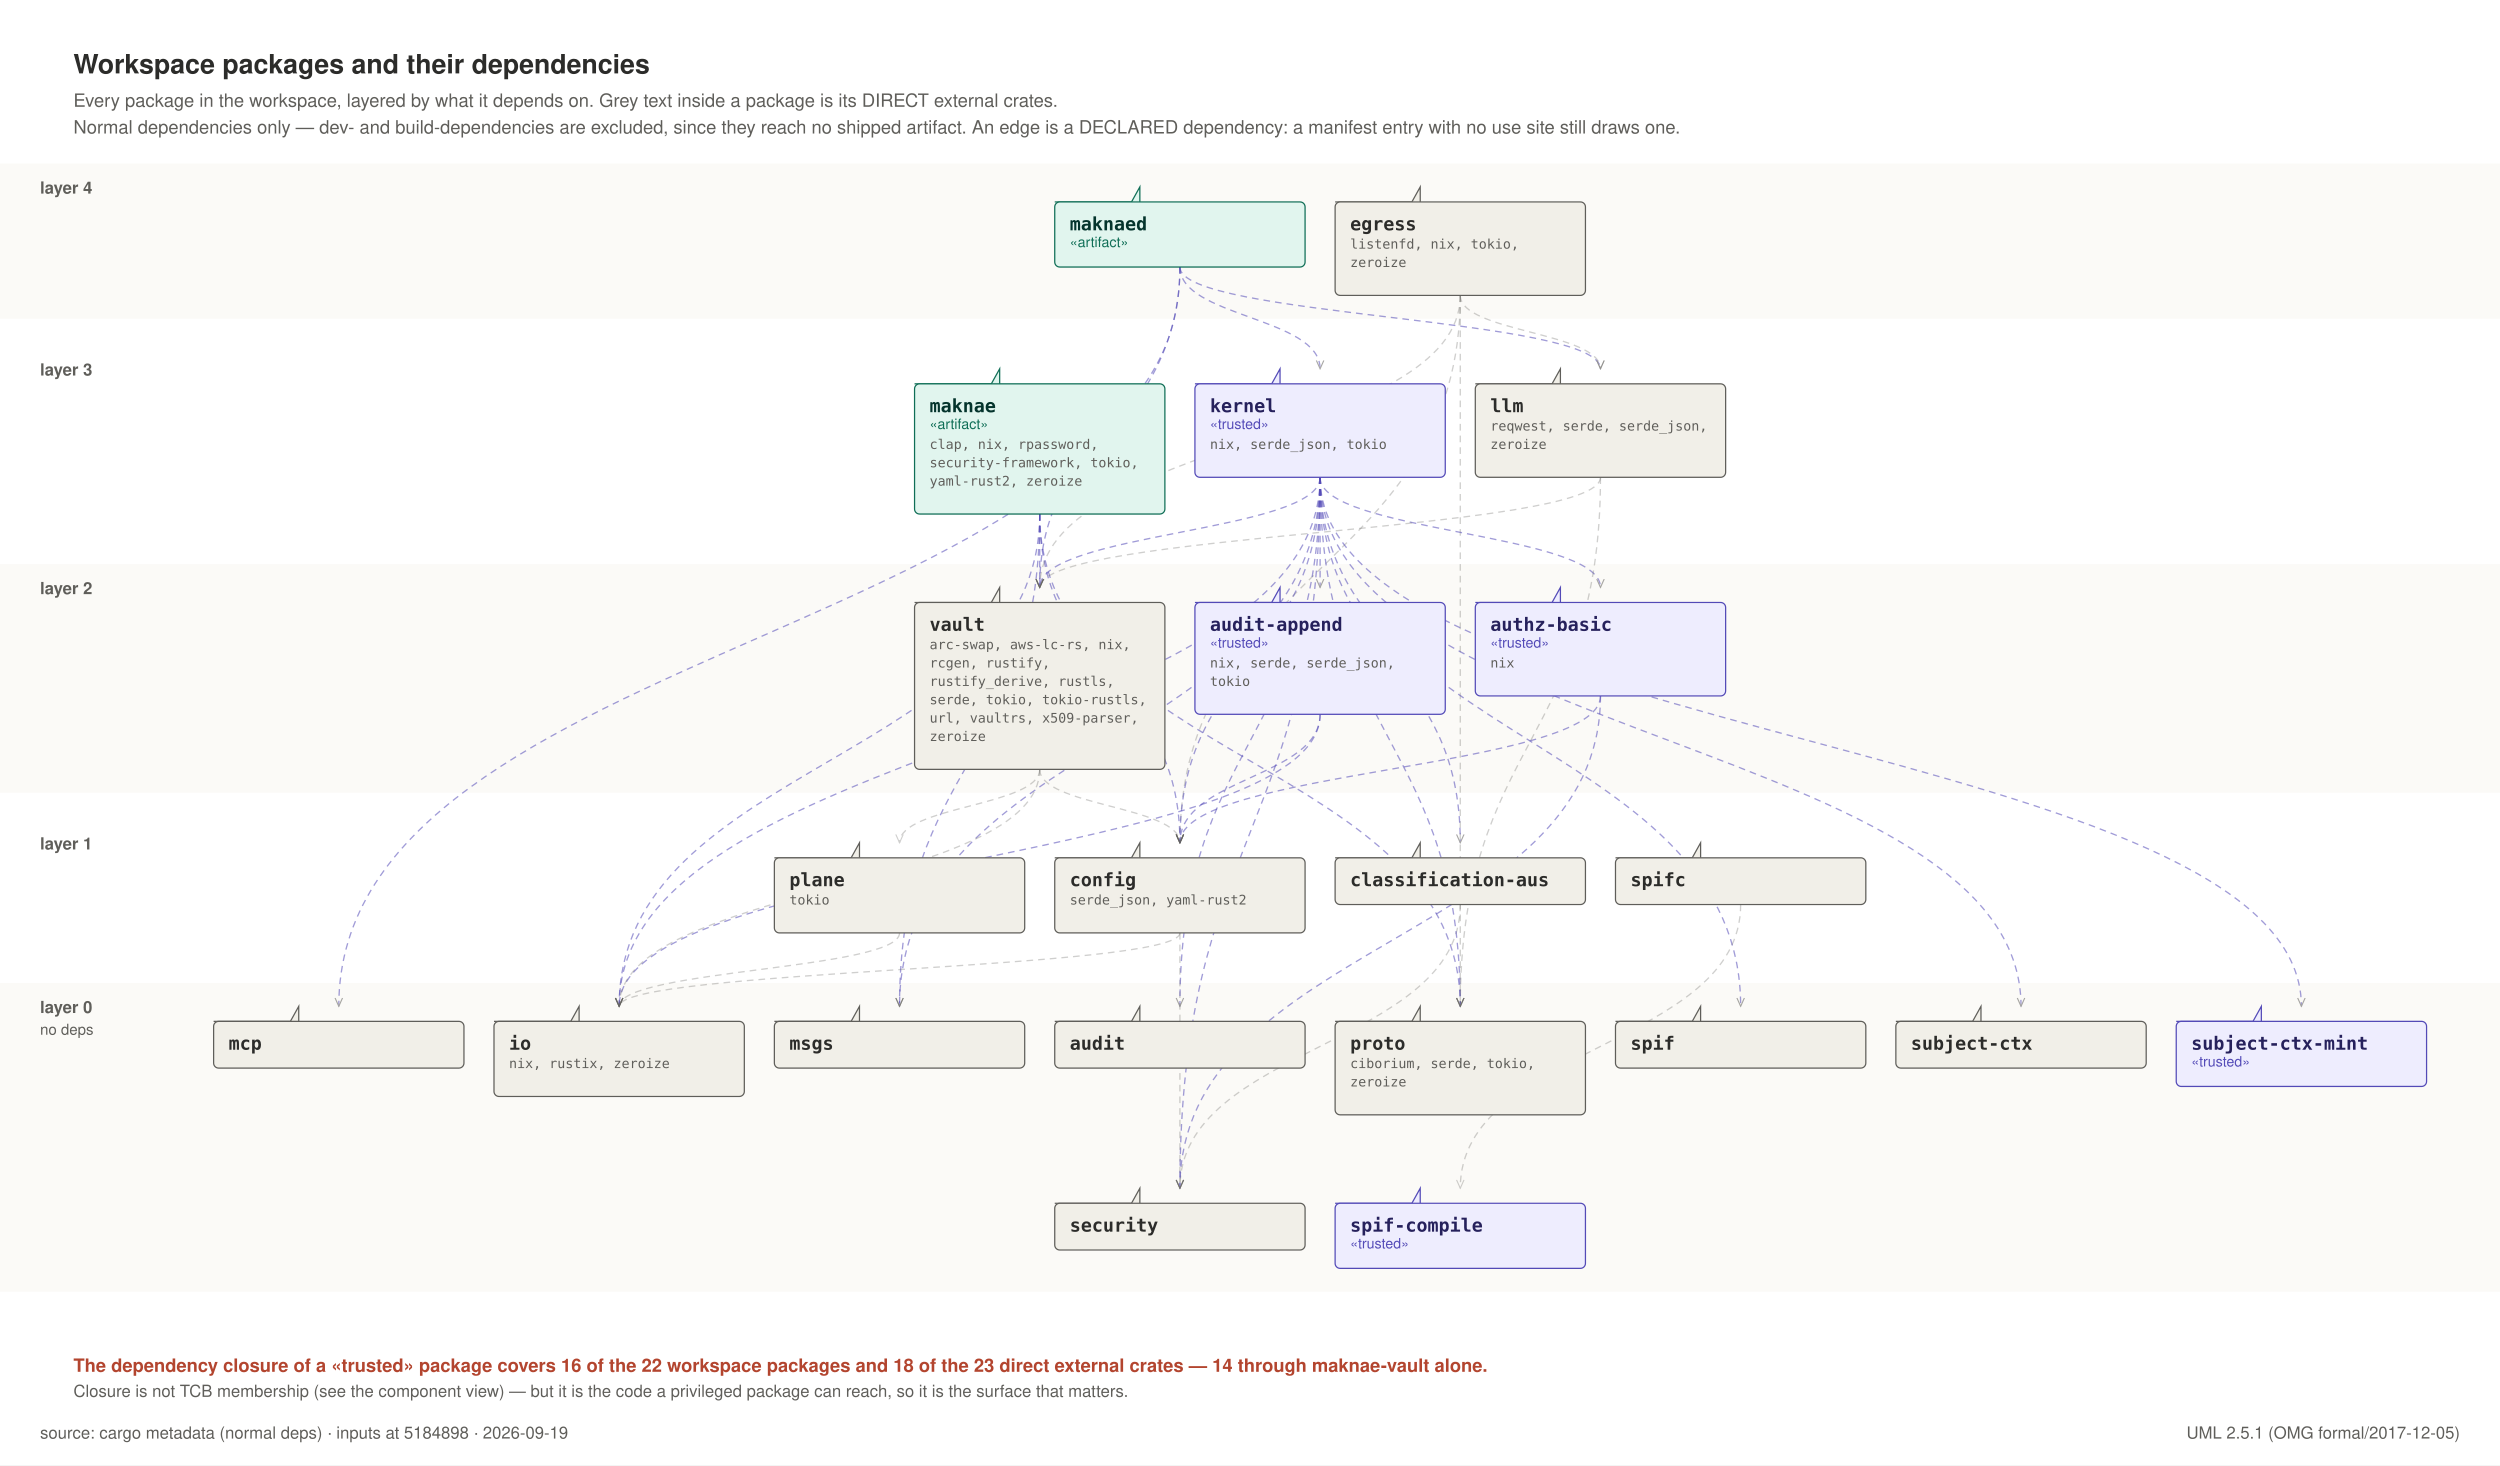
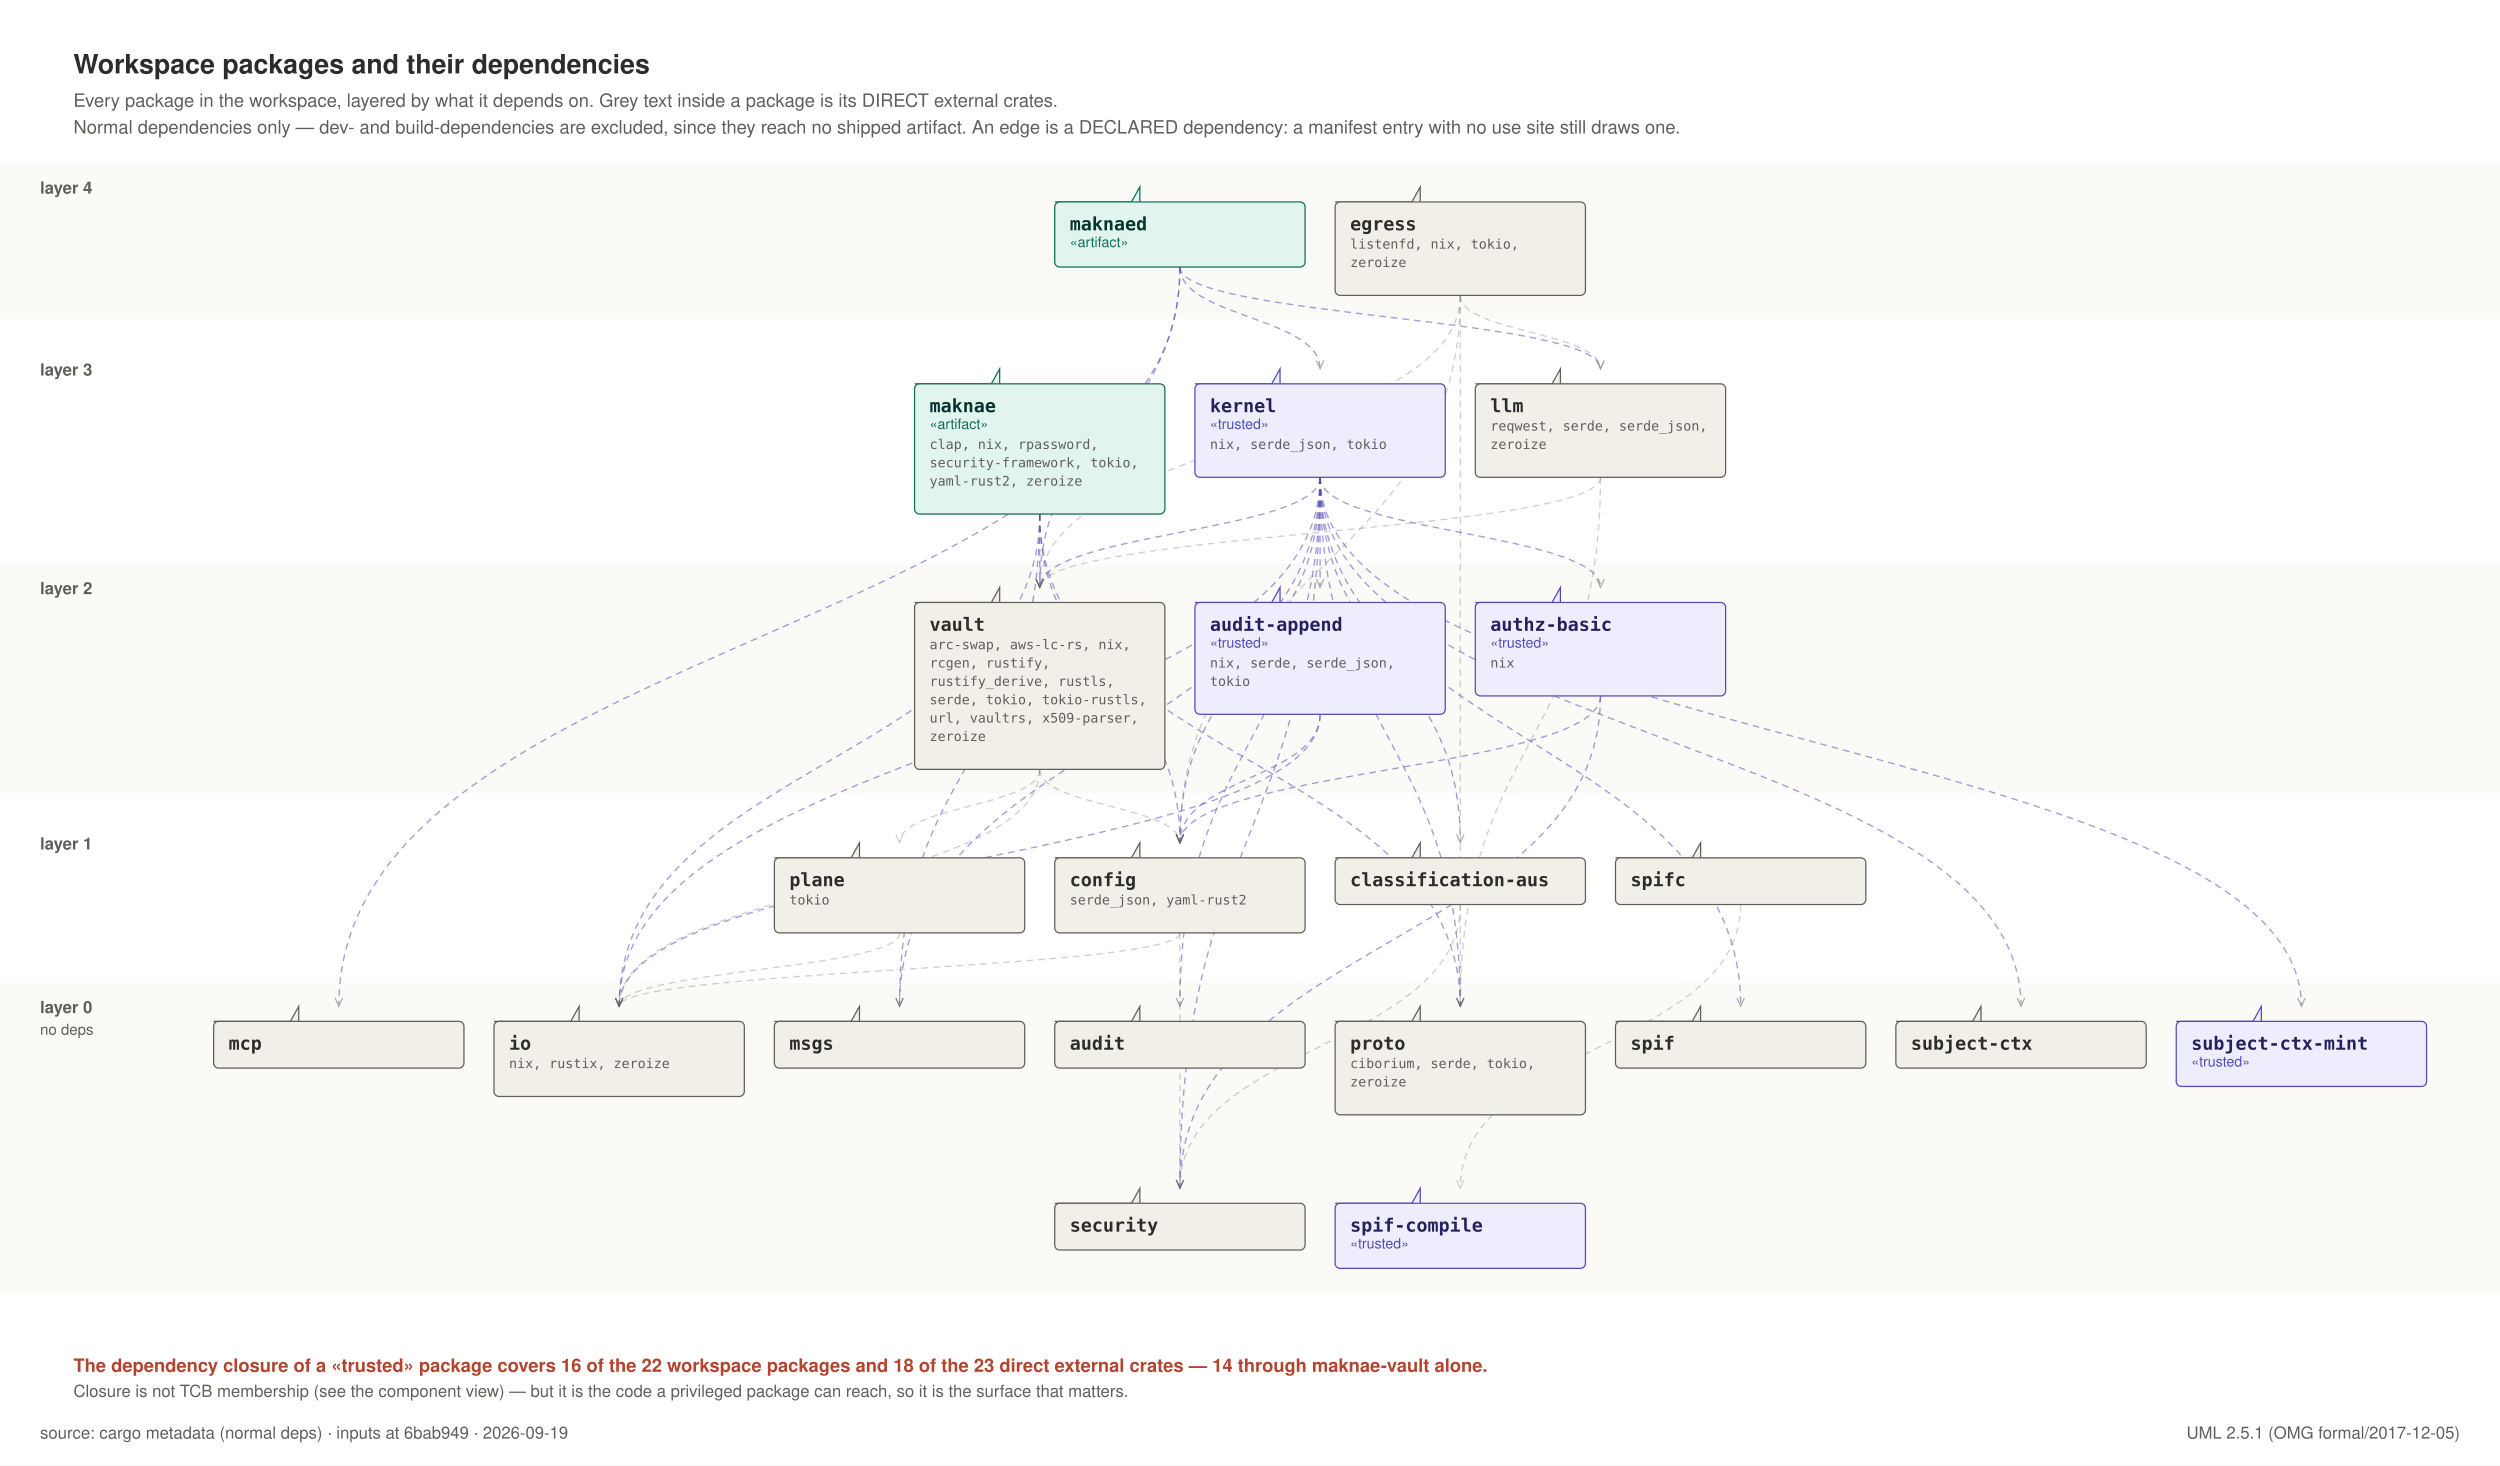
<svg xmlns="http://www.w3.org/2000/svg" width="1498" height="878" viewBox="0 0 1498 878" role="img">
  <rect x="0" y="0" width="1498" height="878" fill="#FFFFFF" />
  <text x="44" y="44" text-anchor="start" font-family="Helvetica, Arial, sans-serif" font-size="16" font-weight="600" fill="#2C2C2A">Workspace packages and their dependencies</text>
  <text x="44" y="64" text-anchor="start" font-family="Helvetica, Arial, sans-serif" font-size="11" font-weight="400" fill="#5F5E5A">Every package in the workspace, layered by what it depends on. Grey text inside a package is its DIRECT external crates.</text>
  <text x="44" y="80" text-anchor="start" font-family="Helvetica, Arial, sans-serif" font-size="11" font-weight="400" fill="#5F5E5A">Normal dependencies only — dev- and build-dependencies are excluded, since they reach no shipped artifact. An edge is a DECLARED dependency: a manifest entry with no use site still draws one.</text>
  <rect x="0" y="98" width="1498" height="93" fill="#FBFAF7" />
  <text x="24" y="116" text-anchor="start" font-family="Helvetica, Arial, sans-serif" font-size="10" font-weight="600" fill="#5F5E5A">layer 4</text>
  <rect x="0" y="207" width="1498" height="115" fill="#FFFFFF" />
  <text x="24" y="225" text-anchor="start" font-family="Helvetica, Arial, sans-serif" font-size="10" font-weight="600" fill="#5F5E5A">layer 3</text>
  <rect x="0" y="338" width="1498" height="137" fill="#FBFAF7" />
  <text x="24" y="356" text-anchor="start" font-family="Helvetica, Arial, sans-serif" font-size="10" font-weight="600" fill="#5F5E5A">layer 2</text>
  <rect x="0" y="491" width="1498" height="82" fill="#FFFFFF" />
  <text x="24" y="509" text-anchor="start" font-family="Helvetica, Arial, sans-serif" font-size="10" font-weight="600" fill="#5F5E5A">layer 1</text>
  <rect x="0" y="589" width="1498" height="185" fill="#FBFAF7" />
  <text x="24" y="607" text-anchor="start" font-family="Helvetica, Arial, sans-serif" font-size="10" font-weight="600" fill="#5F5E5A">layer 0</text>
  <text x="24" y="620" text-anchor="start" font-family="Helvetica, Arial, sans-serif" font-size="9" font-weight="400" fill="#5F5E5A">no deps</text>
  <defs>
    <marker id="dep" viewBox="0 0 10 10" refX="9" refY="5" markerWidth="7" markerHeight="7" orient="auto-start-reverse">
      <path d="M 0 1 L 9 5 L 0 9" fill="none" stroke="#5F5E5A" stroke-width="1.2" />
    </marker>
  </defs>
  <path d="M 623 308 C 623 406 707 406 707 505" fill="none" stroke="#534AB7" stroke-width="0.8" stroke-dasharray="4 3" opacity="0.55" marker-end="url(#dep)" />
  <path d="M 623 308 C 623 456 371 456 371 603" fill="none" stroke="#534AB7" stroke-width="0.8" stroke-dasharray="4 3" opacity="0.55" marker-end="url(#dep)" />
  <path d="M 623 308 C 623 456 539 456 539 603" fill="none" stroke="#534AB7" stroke-width="0.8" stroke-dasharray="4 3" opacity="0.55" marker-end="url(#dep)" />
  <path d="M 623 308 C 623 456 875 456 875 603" fill="none" stroke="#534AB7" stroke-width="0.8" stroke-dasharray="4 3" opacity="0.55" marker-end="url(#dep)" />
  <path d="M 623 308 C 623 330 623 330 623 352" fill="none" stroke="#534AB7" stroke-width="0.8" stroke-dasharray="4 3" opacity="0.55" marker-end="url(#dep)" />
  <path d="M 791 428 C 791 466 707 466 707 505" fill="none" stroke="#534AB7" stroke-width="0.8" stroke-dasharray="4 3" opacity="0.55" marker-end="url(#dep)" />
  <path d="M 791 428 C 791 516 371 516 371 603" fill="none" stroke="#534AB7" stroke-width="0.8" stroke-dasharray="4 3" opacity="0.55" marker-end="url(#dep)" />
  <path d="M 959 417 C 959 461 707 461 707 505" fill="none" stroke="#534AB7" stroke-width="0.8" stroke-dasharray="4 3" opacity="0.55" marker-end="url(#dep)" />
  <path d="M 959 417 C 959 564 707 564 707 712" fill="none" stroke="#534AB7" stroke-width="0.8" stroke-dasharray="4 3" opacity="0.55" marker-end="url(#dep)" />
  <path d="M 875 542 C 875 627 707 627 707 712" fill="none" stroke="#5F5E5A" stroke-width="0.8" stroke-dasharray="4 3" opacity="0.3" marker-end="url(#dep)" />
  <path d="M 707 559 C 707 581 371 581 371 603" fill="none" stroke="#5F5E5A" stroke-width="0.8" stroke-dasharray="4 3" opacity="0.3" marker-end="url(#dep)" />
  <path d="M 707 559 C 707 636 707 636 707 712" fill="none" stroke="#5F5E5A" stroke-width="0.8" stroke-dasharray="4 3" opacity="0.3" marker-end="url(#dep)" />
  <path d="M 875 177 C 875 341 707 341 707 505" fill="none" stroke="#5F5E5A" stroke-width="0.8" stroke-dasharray="4 3" opacity="0.3" marker-end="url(#dep)" />
  <path d="M 875 177 C 875 199 959 199 959 221" fill="none" stroke="#5F5E5A" stroke-width="0.8" stroke-dasharray="4 3" opacity="0.3" marker-end="url(#dep)" />
  <path d="M 875 177 C 875 390 875 390 875 603" fill="none" stroke="#5F5E5A" stroke-width="0.8" stroke-dasharray="4 3" opacity="0.3" marker-end="url(#dep)" />
  <path d="M 875 177 C 875 264 623 264 623 352" fill="none" stroke="#5F5E5A" stroke-width="0.8" stroke-dasharray="4 3" opacity="0.3" marker-end="url(#dep)" />
  <path d="M 791 286 C 791 444 707 444 707 603" fill="none" stroke="#534AB7" stroke-width="0.8" stroke-dasharray="4 3" opacity="0.55" marker-end="url(#dep)" />
  <path d="M 791 286 C 791 319 791 319 791 352" fill="none" stroke="#534AB7" stroke-width="0.8" stroke-dasharray="4 3" opacity="0.55" marker-end="url(#dep)" />
  <path d="M 791 286 C 791 319 959 319 959 352" fill="none" stroke="#534AB7" stroke-width="0.8" stroke-dasharray="4 3" opacity="0.55" marker-end="url(#dep)" />
  <path d="M 791 286 C 791 396 875 396 875 505" fill="none" stroke="#534AB7" stroke-width="0.8" stroke-dasharray="4 3" opacity="0.55" marker-end="url(#dep)" />
  <path d="M 791 286 C 791 396 707 396 707 505" fill="none" stroke="#534AB7" stroke-width="0.8" stroke-dasharray="4 3" opacity="0.55" marker-end="url(#dep)" />
  <path d="M 791 286 C 791 444 371 444 371 603" fill="none" stroke="#534AB7" stroke-width="0.8" stroke-dasharray="4 3" opacity="0.55" marker-end="url(#dep)" />
  <path d="M 791 286 C 791 444 539 444 539 603" fill="none" stroke="#534AB7" stroke-width="0.8" stroke-dasharray="4 3" opacity="0.55" marker-end="url(#dep)" />
  <path d="M 791 286 C 791 444 875 444 875 603" fill="none" stroke="#534AB7" stroke-width="0.8" stroke-dasharray="4 3" opacity="0.55" marker-end="url(#dep)" />
  <path d="M 791 286 C 791 499 707 499 707 712" fill="none" stroke="#534AB7" stroke-width="0.8" stroke-dasharray="4 3" opacity="0.55" marker-end="url(#dep)" />
  <path d="M 791 286 C 791 444 1043 444 1043 603" fill="none" stroke="#534AB7" stroke-width="0.8" stroke-dasharray="4 3" opacity="0.55" marker-end="url(#dep)" />
  <path d="M 791 286 C 791 444 1211 444 1211 603" fill="none" stroke="#534AB7" stroke-width="0.8" stroke-dasharray="4 3" opacity="0.55" marker-end="url(#dep)" />
  <path d="M 791 286 C 791 444 1379 444 1379 603" fill="none" stroke="#534AB7" stroke-width="0.8" stroke-dasharray="4 3" opacity="0.55" marker-end="url(#dep)" />
  <path d="M 791 286 C 791 319 623 319 623 352" fill="none" stroke="#534AB7" stroke-width="0.8" stroke-dasharray="4 3" opacity="0.55" marker-end="url(#dep)" />
  <path d="M 959 286 C 959 444 875 444 875 603" fill="none" stroke="#5F5E5A" stroke-width="0.8" stroke-dasharray="4 3" opacity="0.3" marker-end="url(#dep)" />
  <path d="M 959 286 C 959 319 623 319 623 352" fill="none" stroke="#5F5E5A" stroke-width="0.8" stroke-dasharray="4 3" opacity="0.3" marker-end="url(#dep)" />
  <path d="M 539 559 C 539 581 371 581 371 603" fill="none" stroke="#5F5E5A" stroke-width="0.8" stroke-dasharray="4 3" opacity="0.3" marker-end="url(#dep)" />
  <path d="M 1043 542 C 1043 627 875 627 875 712" fill="none" stroke="#5F5E5A" stroke-width="0.8" stroke-dasharray="4 3" opacity="0.3" marker-end="url(#dep)" />
  <path d="M 623 461 C 623 483 707 483 707 505" fill="none" stroke="#5F5E5A" stroke-width="0.8" stroke-dasharray="4 3" opacity="0.3" marker-end="url(#dep)" />
  <path d="M 623 461 C 623 532 371 532 371 603" fill="none" stroke="#5F5E5A" stroke-width="0.8" stroke-dasharray="4 3" opacity="0.3" marker-end="url(#dep)" />
  <path d="M 623 461 C 623 483 539 483 539 505" fill="none" stroke="#5F5E5A" stroke-width="0.8" stroke-dasharray="4 3" opacity="0.3" marker-end="url(#dep)" />
  <path d="M 707 160 C 707 190 791 190 791 221" fill="none" stroke="#534AB7" stroke-width="0.8" stroke-dasharray="4 3" opacity="0.55" marker-end="url(#dep)" />
  <path d="M 707 160 C 707 190 959 190 959 221" fill="none" stroke="#534AB7" stroke-width="0.8" stroke-dasharray="4 3" opacity="0.55" marker-end="url(#dep)" />
  <path d="M 707 160 C 707 382 203 382 203 603" fill="none" stroke="#534AB7" stroke-width="0.8" stroke-dasharray="4 3" opacity="0.55" marker-end="url(#dep)" />
  <path d="M 707 160 C 707 256 623 256 623 352" fill="none" stroke="#534AB7" stroke-width="0.8" stroke-dasharray="4 3" opacity="0.55" marker-end="url(#dep)" />
  <path d="M 632.0 121 h 46 l 5 -9 h 0 v 9" fill="#E1F5EE" stroke="#0F6E56" stroke-width="0.75" />
  <rect x="632.0" y="121" width="150" height="39" rx="3" fill="#E1F5EE" stroke="#0F6E56" stroke-width="0.75" />
  <text x="641.0" y="138" text-anchor="start" font-family="ui-monospace, SFMono-Regular, Menlo, monospace" font-size="11" font-weight="600" fill="#04342C">maknaed</text>
  <text x="641.0" y="148" text-anchor="start" font-family="Helvetica, Arial, sans-serif" font-size="8.5" font-weight="400" fill="#0F6E56">«artifact»</text>
  <path d="M 800.0 121 h 46 l 5 -9 h 0 v 9" fill="#F1EFE8" stroke="#5F5E5A" stroke-width="0.75" />
  <rect x="800.0" y="121" width="150" height="56" rx="3" fill="#F1EFE8" stroke="#5F5E5A" stroke-width="0.75" />
  <text x="809.0" y="138" text-anchor="start" font-family="ui-monospace, SFMono-Regular, Menlo, monospace" font-size="11" font-weight="600" fill="#2C2C2A">egress</text>
  <text x="809.0" y="149" text-anchor="start" font-family="ui-monospace, SFMono-Regular, Menlo, monospace" font-size="8" font-weight="400" fill="#5F5E5A">listenfd, nix, tokio,</text>
  <text x="809.0" y="160" text-anchor="start" font-family="ui-monospace, SFMono-Regular, Menlo, monospace" font-size="8" font-weight="400" fill="#5F5E5A">zeroize</text>
  <path d="M 548.0 230 h 46 l 5 -9 h 0 v 9" fill="#E1F5EE" stroke="#0F6E56" stroke-width="0.75" />
  <rect x="548.0" y="230" width="150" height="78" rx="3" fill="#E1F5EE" stroke="#0F6E56" stroke-width="0.75" />
  <text x="557.0" y="247" text-anchor="start" font-family="ui-monospace, SFMono-Regular, Menlo, monospace" font-size="11" font-weight="600" fill="#04342C">maknae</text>
  <text x="557.0" y="257" text-anchor="start" font-family="Helvetica, Arial, sans-serif" font-size="8.5" font-weight="400" fill="#0F6E56">«artifact»</text>
  <text x="557.0" y="269" text-anchor="start" font-family="ui-monospace, SFMono-Regular, Menlo, monospace" font-size="8" font-weight="400" fill="#5F5E5A">clap, nix, rpassword,</text>
  <text x="557.0" y="280" text-anchor="start" font-family="ui-monospace, SFMono-Regular, Menlo, monospace" font-size="8" font-weight="400" fill="#5F5E5A">security-framework, tokio,</text>
  <text x="557.0" y="291" text-anchor="start" font-family="ui-monospace, SFMono-Regular, Menlo, monospace" font-size="8" font-weight="400" fill="#5F5E5A">yaml-rust2, zeroize</text>
  <path d="M 716.0 230 h 46 l 5 -9 h 0 v 9" fill="#EEEDFE" stroke="#534AB7" stroke-width="0.75" />
  <rect x="716.0" y="230" width="150" height="56" rx="3" fill="#EEEDFE" stroke="#534AB7" stroke-width="0.75" />
  <text x="725.0" y="247" text-anchor="start" font-family="ui-monospace, SFMono-Regular, Menlo, monospace" font-size="11" font-weight="600" fill="#26215C">kernel</text>
  <text x="725.0" y="257" text-anchor="start" font-family="Helvetica, Arial, sans-serif" font-size="8.5" font-weight="400" fill="#534AB7">«trusted»</text>
  <text x="725.0" y="269" text-anchor="start" font-family="ui-monospace, SFMono-Regular, Menlo, monospace" font-size="8" font-weight="400" fill="#5F5E5A">nix, serde_json, tokio</text>
  <path d="M 884.0 230 h 46 l 5 -9 h 0 v 9" fill="#F1EFE8" stroke="#5F5E5A" stroke-width="0.75" />
  <rect x="884.0" y="230" width="150" height="56" rx="3" fill="#F1EFE8" stroke="#5F5E5A" stroke-width="0.75" />
  <text x="893.0" y="247" text-anchor="start" font-family="ui-monospace, SFMono-Regular, Menlo, monospace" font-size="11" font-weight="600" fill="#2C2C2A">llm</text>
  <text x="893.0" y="258" text-anchor="start" font-family="ui-monospace, SFMono-Regular, Menlo, monospace" font-size="8" font-weight="400" fill="#5F5E5A">reqwest, serde, serde_json,</text>
  <text x="893.0" y="269" text-anchor="start" font-family="ui-monospace, SFMono-Regular, Menlo, monospace" font-size="8" font-weight="400" fill="#5F5E5A">zeroize</text>
  <path d="M 548.0 361 h 46 l 5 -9 h 0 v 9" fill="#F1EFE8" stroke="#5F5E5A" stroke-width="0.75" />
  <rect x="548.0" y="361" width="150" height="100" rx="3" fill="#F1EFE8" stroke="#5F5E5A" stroke-width="0.75" />
  <text x="557.0" y="378" text-anchor="start" font-family="ui-monospace, SFMono-Regular, Menlo, monospace" font-size="11" font-weight="600" fill="#2C2C2A">vault</text>
  <text x="557.0" y="389" text-anchor="start" font-family="ui-monospace, SFMono-Regular, Menlo, monospace" font-size="8" font-weight="400" fill="#5F5E5A">arc-swap, aws-lc-rs, nix,</text>
  <text x="557.0" y="400" text-anchor="start" font-family="ui-monospace, SFMono-Regular, Menlo, monospace" font-size="8" font-weight="400" fill="#5F5E5A">rcgen, rustify,</text>
  <text x="557.0" y="411" text-anchor="start" font-family="ui-monospace, SFMono-Regular, Menlo, monospace" font-size="8" font-weight="400" fill="#5F5E5A">rustify_derive, rustls,</text>
  <text x="557.0" y="422" text-anchor="start" font-family="ui-monospace, SFMono-Regular, Menlo, monospace" font-size="8" font-weight="400" fill="#5F5E5A">serde, tokio, tokio-rustls,</text>
  <text x="557.0" y="433" text-anchor="start" font-family="ui-monospace, SFMono-Regular, Menlo, monospace" font-size="8" font-weight="400" fill="#5F5E5A">url, vaultrs, x509-parser,</text>
  <text x="557.0" y="444" text-anchor="start" font-family="ui-monospace, SFMono-Regular, Menlo, monospace" font-size="8" font-weight="400" fill="#5F5E5A">zeroize</text>
  <path d="M 716.0 361 h 46 l 5 -9 h 0 v 9" fill="#EEEDFE" stroke="#534AB7" stroke-width="0.75" />
  <rect x="716.0" y="361" width="150" height="67" rx="3" fill="#EEEDFE" stroke="#534AB7" stroke-width="0.75" />
  <text x="725.0" y="378" text-anchor="start" font-family="ui-monospace, SFMono-Regular, Menlo, monospace" font-size="11" font-weight="600" fill="#26215C">audit-append</text>
  <text x="725.0" y="388" text-anchor="start" font-family="Helvetica, Arial, sans-serif" font-size="8.5" font-weight="400" fill="#534AB7">«trusted»</text>
  <text x="725.0" y="400" text-anchor="start" font-family="ui-monospace, SFMono-Regular, Menlo, monospace" font-size="8" font-weight="400" fill="#5F5E5A">nix, serde, serde_json,</text>
  <text x="725.0" y="411" text-anchor="start" font-family="ui-monospace, SFMono-Regular, Menlo, monospace" font-size="8" font-weight="400" fill="#5F5E5A">tokio</text>
  <path d="M 884.0 361 h 46 l 5 -9 h 0 v 9" fill="#EEEDFE" stroke="#534AB7" stroke-width="0.75" />
  <rect x="884.0" y="361" width="150" height="56" rx="3" fill="#EEEDFE" stroke="#534AB7" stroke-width="0.75" />
  <text x="893.0" y="378" text-anchor="start" font-family="ui-monospace, SFMono-Regular, Menlo, monospace" font-size="11" font-weight="600" fill="#26215C">authz-basic</text>
  <text x="893.0" y="388" text-anchor="start" font-family="Helvetica, Arial, sans-serif" font-size="8.5" font-weight="400" fill="#534AB7">«trusted»</text>
  <text x="893.0" y="400" text-anchor="start" font-family="ui-monospace, SFMono-Regular, Menlo, monospace" font-size="8" font-weight="400" fill="#5F5E5A">nix</text>
  <path d="M 464.0 514 h 46 l 5 -9 h 0 v 9" fill="#F1EFE8" stroke="#5F5E5A" stroke-width="0.75" />
  <rect x="464.0" y="514" width="150" height="45" rx="3" fill="#F1EFE8" stroke="#5F5E5A" stroke-width="0.75" />
  <text x="473.0" y="531" text-anchor="start" font-family="ui-monospace, SFMono-Regular, Menlo, monospace" font-size="11" font-weight="600" fill="#2C2C2A">plane</text>
  <text x="473.0" y="542" text-anchor="start" font-family="ui-monospace, SFMono-Regular, Menlo, monospace" font-size="8" font-weight="400" fill="#5F5E5A">tokio</text>
  <path d="M 632.0 514 h 46 l 5 -9 h 0 v 9" fill="#F1EFE8" stroke="#5F5E5A" stroke-width="0.75" />
  <rect x="632.0" y="514" width="150" height="45" rx="3" fill="#F1EFE8" stroke="#5F5E5A" stroke-width="0.75" />
  <text x="641.0" y="531" text-anchor="start" font-family="ui-monospace, SFMono-Regular, Menlo, monospace" font-size="11" font-weight="600" fill="#2C2C2A">config</text>
  <text x="641.0" y="542" text-anchor="start" font-family="ui-monospace, SFMono-Regular, Menlo, monospace" font-size="8" font-weight="400" fill="#5F5E5A">serde_json, yaml-rust2</text>
  <path d="M 800.0 514 h 46 l 5 -9 h 0 v 9" fill="#F1EFE8" stroke="#5F5E5A" stroke-width="0.75" />
  <rect x="800.0" y="514" width="150" height="28" rx="3" fill="#F1EFE8" stroke="#5F5E5A" stroke-width="0.75" />
  <text x="809.0" y="531" text-anchor="start" font-family="ui-monospace, SFMono-Regular, Menlo, monospace" font-size="11" font-weight="600" fill="#2C2C2A">classification-aus</text>
  <path d="M 968.0 514 h 46 l 5 -9 h 0 v 9" fill="#F1EFE8" stroke="#5F5E5A" stroke-width="0.75" />
  <rect x="968.0" y="514" width="150" height="28" rx="3" fill="#F1EFE8" stroke="#5F5E5A" stroke-width="0.75" />
  <text x="977.0" y="531" text-anchor="start" font-family="ui-monospace, SFMono-Regular, Menlo, monospace" font-size="11" font-weight="600" fill="#2C2C2A">spifc</text>
  <path d="M 128.0 612 h 46 l 5 -9 h 0 v 9" fill="#F1EFE8" stroke="#5F5E5A" stroke-width="0.75" />
  <rect x="128.0" y="612" width="150" height="28" rx="3" fill="#F1EFE8" stroke="#5F5E5A" stroke-width="0.75" />
  <text x="137.0" y="629" text-anchor="start" font-family="ui-monospace, SFMono-Regular, Menlo, monospace" font-size="11" font-weight="600" fill="#2C2C2A">mcp</text>
  <path d="M 296.0 612 h 46 l 5 -9 h 0 v 9" fill="#F1EFE8" stroke="#5F5E5A" stroke-width="0.75" />
  <rect x="296.0" y="612" width="150" height="45" rx="3" fill="#F1EFE8" stroke="#5F5E5A" stroke-width="0.75" />
  <text x="305.0" y="629" text-anchor="start" font-family="ui-monospace, SFMono-Regular, Menlo, monospace" font-size="11" font-weight="600" fill="#2C2C2A">io</text>
  <text x="305.0" y="640" text-anchor="start" font-family="ui-monospace, SFMono-Regular, Menlo, monospace" font-size="8" font-weight="400" fill="#5F5E5A">nix, rustix, zeroize</text>
  <path d="M 464.0 612 h 46 l 5 -9 h 0 v 9" fill="#F1EFE8" stroke="#5F5E5A" stroke-width="0.75" />
  <rect x="464.0" y="612" width="150" height="28" rx="3" fill="#F1EFE8" stroke="#5F5E5A" stroke-width="0.75" />
  <text x="473.0" y="629" text-anchor="start" font-family="ui-monospace, SFMono-Regular, Menlo, monospace" font-size="11" font-weight="600" fill="#2C2C2A">msgs</text>
  <path d="M 632.0 612 h 46 l 5 -9 h 0 v 9" fill="#F1EFE8" stroke="#5F5E5A" stroke-width="0.75" />
  <rect x="632.0" y="612" width="150" height="28" rx="3" fill="#F1EFE8" stroke="#5F5E5A" stroke-width="0.75" />
  <text x="641.0" y="629" text-anchor="start" font-family="ui-monospace, SFMono-Regular, Menlo, monospace" font-size="11" font-weight="600" fill="#2C2C2A">audit</text>
  <path d="M 800.0 612 h 46 l 5 -9 h 0 v 9" fill="#F1EFE8" stroke="#5F5E5A" stroke-width="0.75" />
  <rect x="800.0" y="612" width="150" height="56" rx="3" fill="#F1EFE8" stroke="#5F5E5A" stroke-width="0.75" />
  <text x="809.0" y="629" text-anchor="start" font-family="ui-monospace, SFMono-Regular, Menlo, monospace" font-size="11" font-weight="600" fill="#2C2C2A">proto</text>
  <text x="809.0" y="640" text-anchor="start" font-family="ui-monospace, SFMono-Regular, Menlo, monospace" font-size="8" font-weight="400" fill="#5F5E5A">ciborium, serde, tokio,</text>
  <text x="809.0" y="651" text-anchor="start" font-family="ui-monospace, SFMono-Regular, Menlo, monospace" font-size="8" font-weight="400" fill="#5F5E5A">zeroize</text>
  <path d="M 968.0 612 h 46 l 5 -9 h 0 v 9" fill="#F1EFE8" stroke="#5F5E5A" stroke-width="0.75" />
  <rect x="968.0" y="612" width="150" height="28" rx="3" fill="#F1EFE8" stroke="#5F5E5A" stroke-width="0.75" />
  <text x="977.0" y="629" text-anchor="start" font-family="ui-monospace, SFMono-Regular, Menlo, monospace" font-size="11" font-weight="600" fill="#2C2C2A">spif</text>
  <path d="M 1136.0 612 h 46 l 5 -9 h 0 v 9" fill="#F1EFE8" stroke="#5F5E5A" stroke-width="0.75" />
  <rect x="1136.0" y="612" width="150" height="28" rx="3" fill="#F1EFE8" stroke="#5F5E5A" stroke-width="0.75" />
  <text x="1145.0" y="629" text-anchor="start" font-family="ui-monospace, SFMono-Regular, Menlo, monospace" font-size="11" font-weight="600" fill="#2C2C2A">subject-ctx</text>
  <path d="M 1304.0 612 h 46 l 5 -9 h 0 v 9" fill="#EEEDFE" stroke="#534AB7" stroke-width="0.75" />
  <rect x="1304.0" y="612" width="150" height="39" rx="3" fill="#EEEDFE" stroke="#534AB7" stroke-width="0.75" />
  <text x="1313.0" y="629" text-anchor="start" font-family="ui-monospace, SFMono-Regular, Menlo, monospace" font-size="11" font-weight="600" fill="#26215C">subject-ctx-mint</text>
  <text x="1313.0" y="639" text-anchor="start" font-family="Helvetica, Arial, sans-serif" font-size="8.5" font-weight="400" fill="#534AB7">«trusted»</text>
  <path d="M 632.0 721 h 46 l 5 -9 h 0 v 9" fill="#F1EFE8" stroke="#5F5E5A" stroke-width="0.75" />
  <rect x="632.0" y="721" width="150" height="28" rx="3" fill="#F1EFE8" stroke="#5F5E5A" stroke-width="0.75" />
  <text x="641.0" y="738" text-anchor="start" font-family="ui-monospace, SFMono-Regular, Menlo, monospace" font-size="11" font-weight="600" fill="#2C2C2A">security</text>
  <path d="M 800.0 721 h 46 l 5 -9 h 0 v 9" fill="#EEEDFE" stroke="#534AB7" stroke-width="0.75" />
  <rect x="800.0" y="721" width="150" height="39" rx="3" fill="#EEEDFE" stroke="#534AB7" stroke-width="0.75" />
  <text x="809.0" y="738" text-anchor="start" font-family="ui-monospace, SFMono-Regular, Menlo, monospace" font-size="11" font-weight="600" fill="#26215C">spif-compile</text>
  <text x="809.0" y="748" text-anchor="start" font-family="Helvetica, Arial, sans-serif" font-size="8.5" font-weight="400" fill="#534AB7">«trusted»</text>
  <text x="44" y="822" text-anchor="start" font-family="Helvetica, Arial, sans-serif" font-size="11" font-weight="600" fill="#B3452F">The dependency closure of a «trusted» package covers 16 of the 22 workspace packages and 18 of the 23 direct external crates — 14 through maknae-vault alone.</text>
  <text x="44" y="837" text-anchor="start" font-family="Helvetica, Arial, sans-serif" font-size="10" font-weight="400" fill="#5F5E5A">Closure is not TCB membership (see the component view) — but it is the code a privileged package can reach, so it is the surface that matters.</text>
-   <text x="24" y="862" text-anchor="start" font-family="Helvetica, Arial, sans-serif" font-size="10" font-weight="400" fill="#5F5E5A">source: cargo metadata (normal deps) · inputs at 5184898 · 2026-09-19</text>
+   <text x="24" y="862" text-anchor="start" font-family="Helvetica, Arial, sans-serif" font-size="10" font-weight="400" fill="#5F5E5A">source: cargo metadata (normal deps) · inputs at 6bab949 · 2026-09-19</text>
  <text x="1474" y="862" text-anchor="end" font-family="Helvetica, Arial, sans-serif" font-size="10" font-weight="400" fill="#5F5E5A">UML 2.5.1 (OMG formal/2017-12-05)</text>
</svg>
